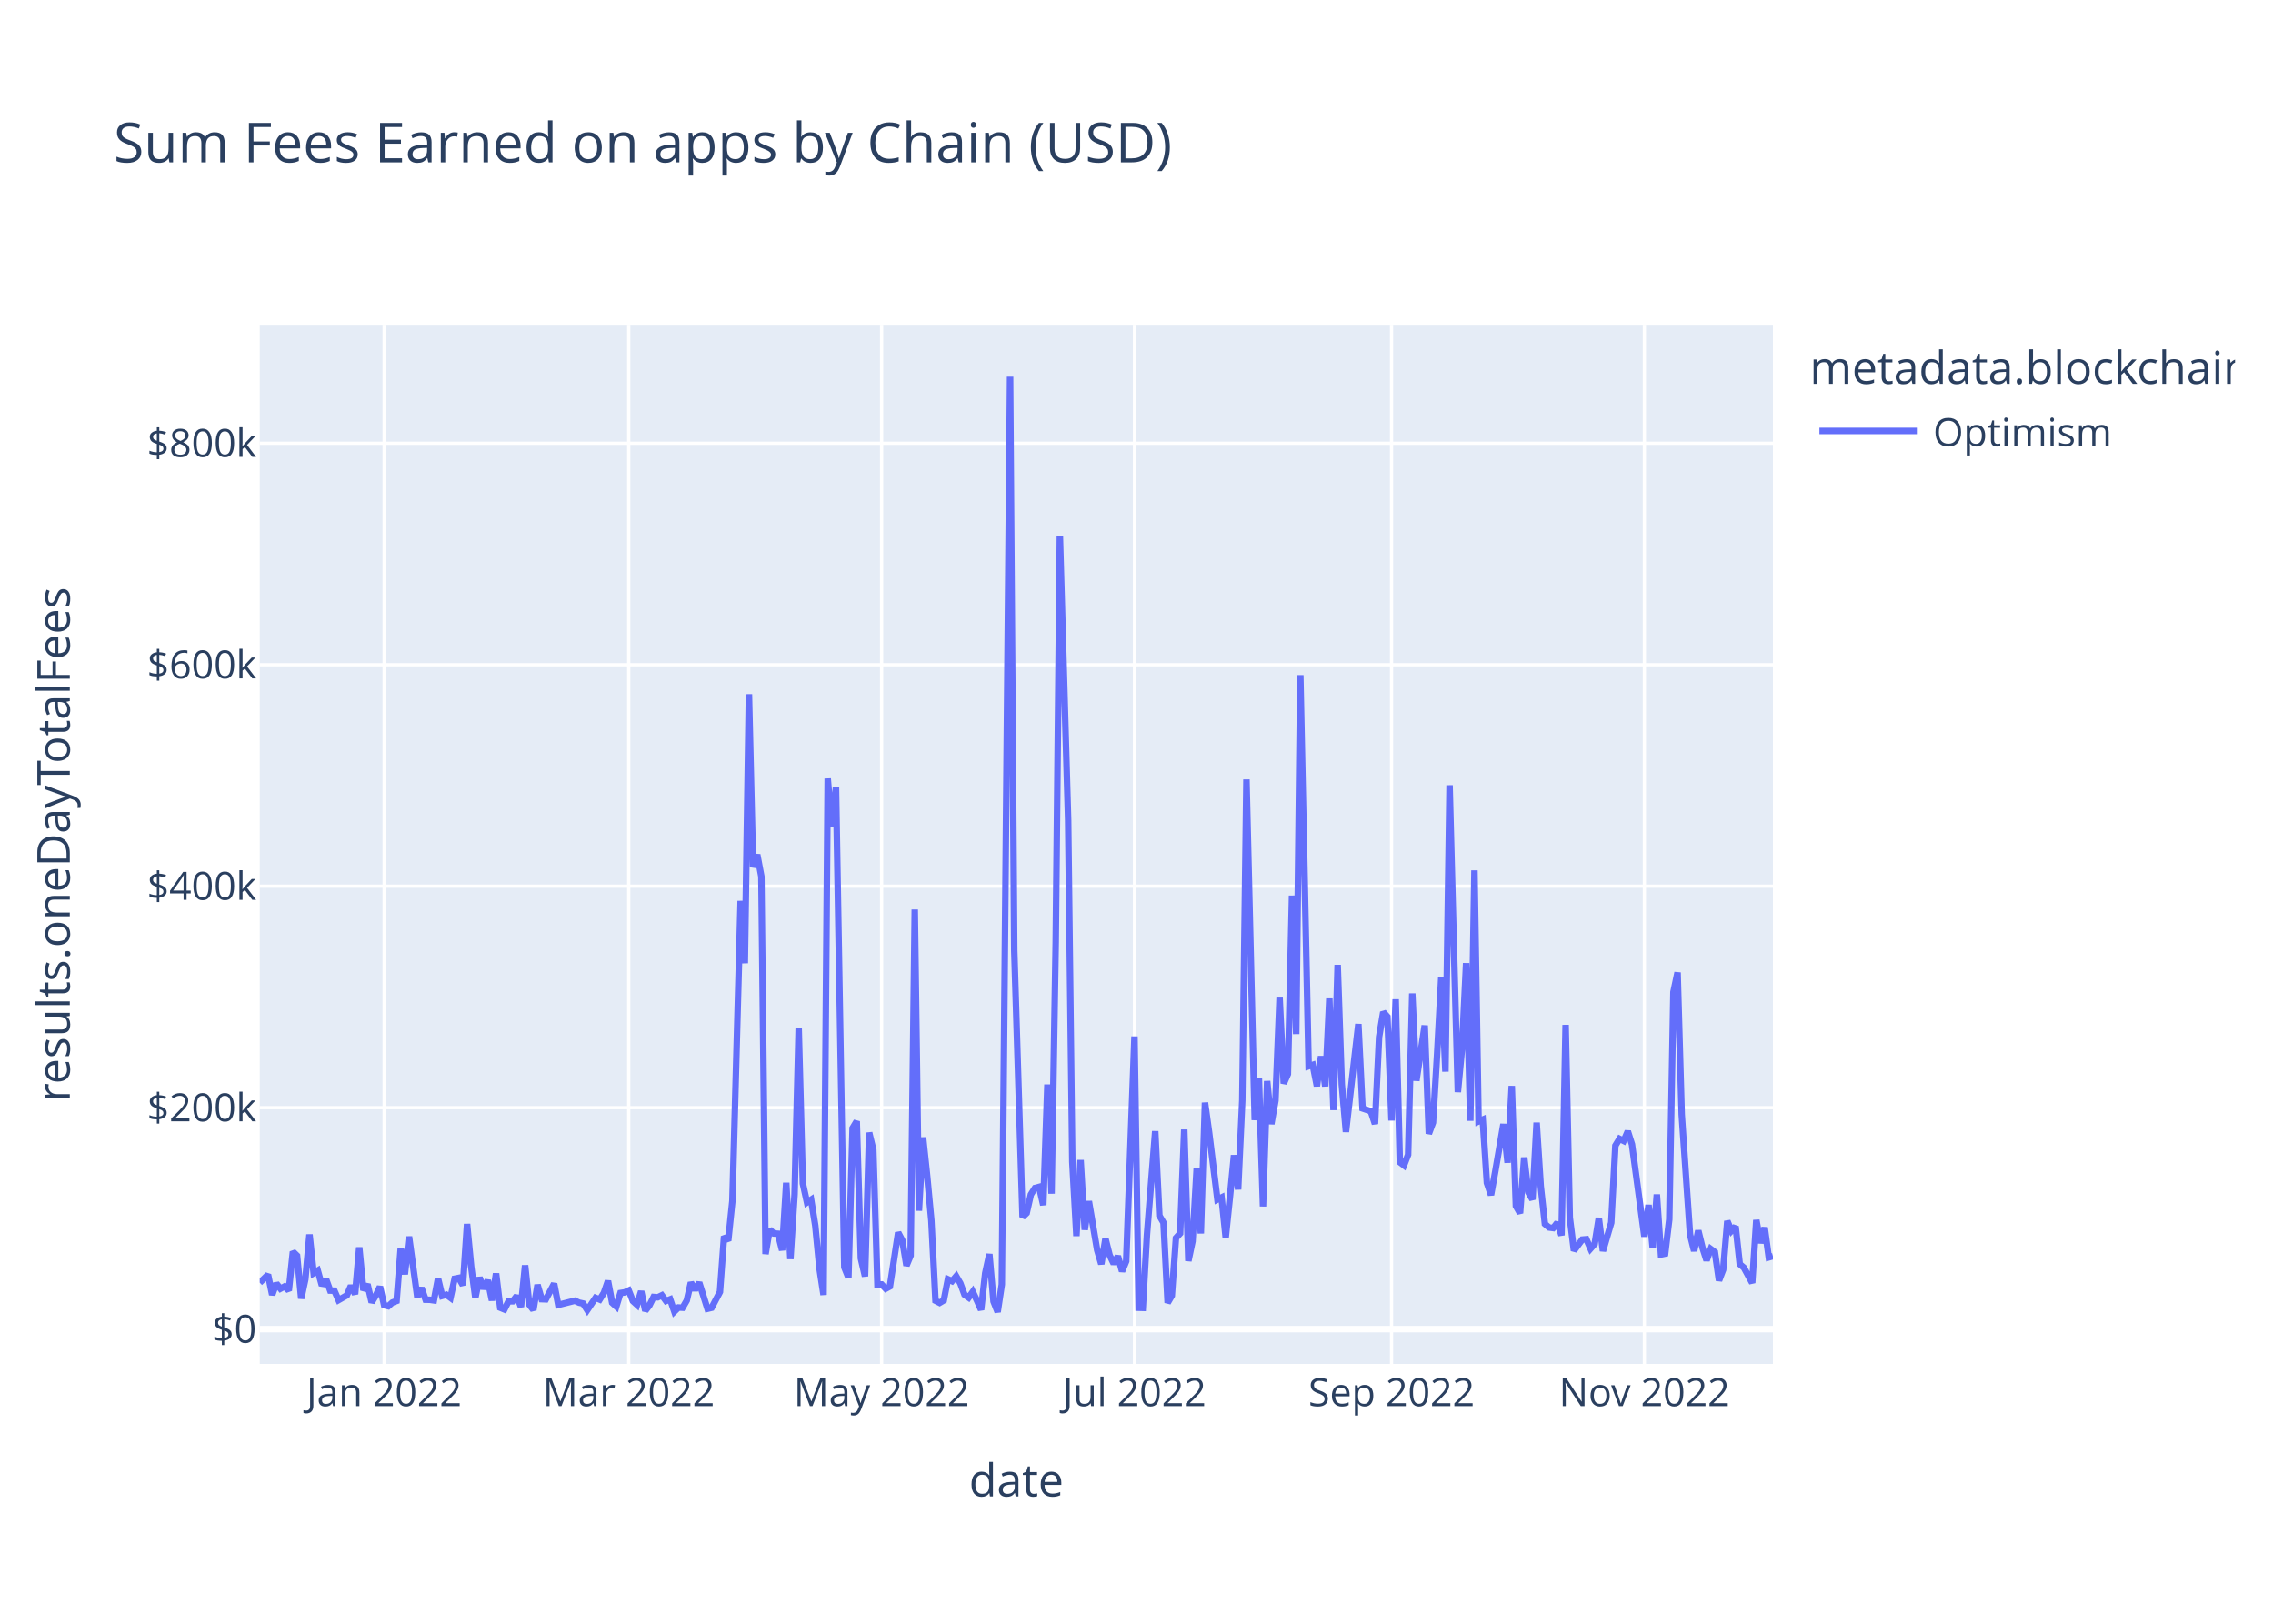
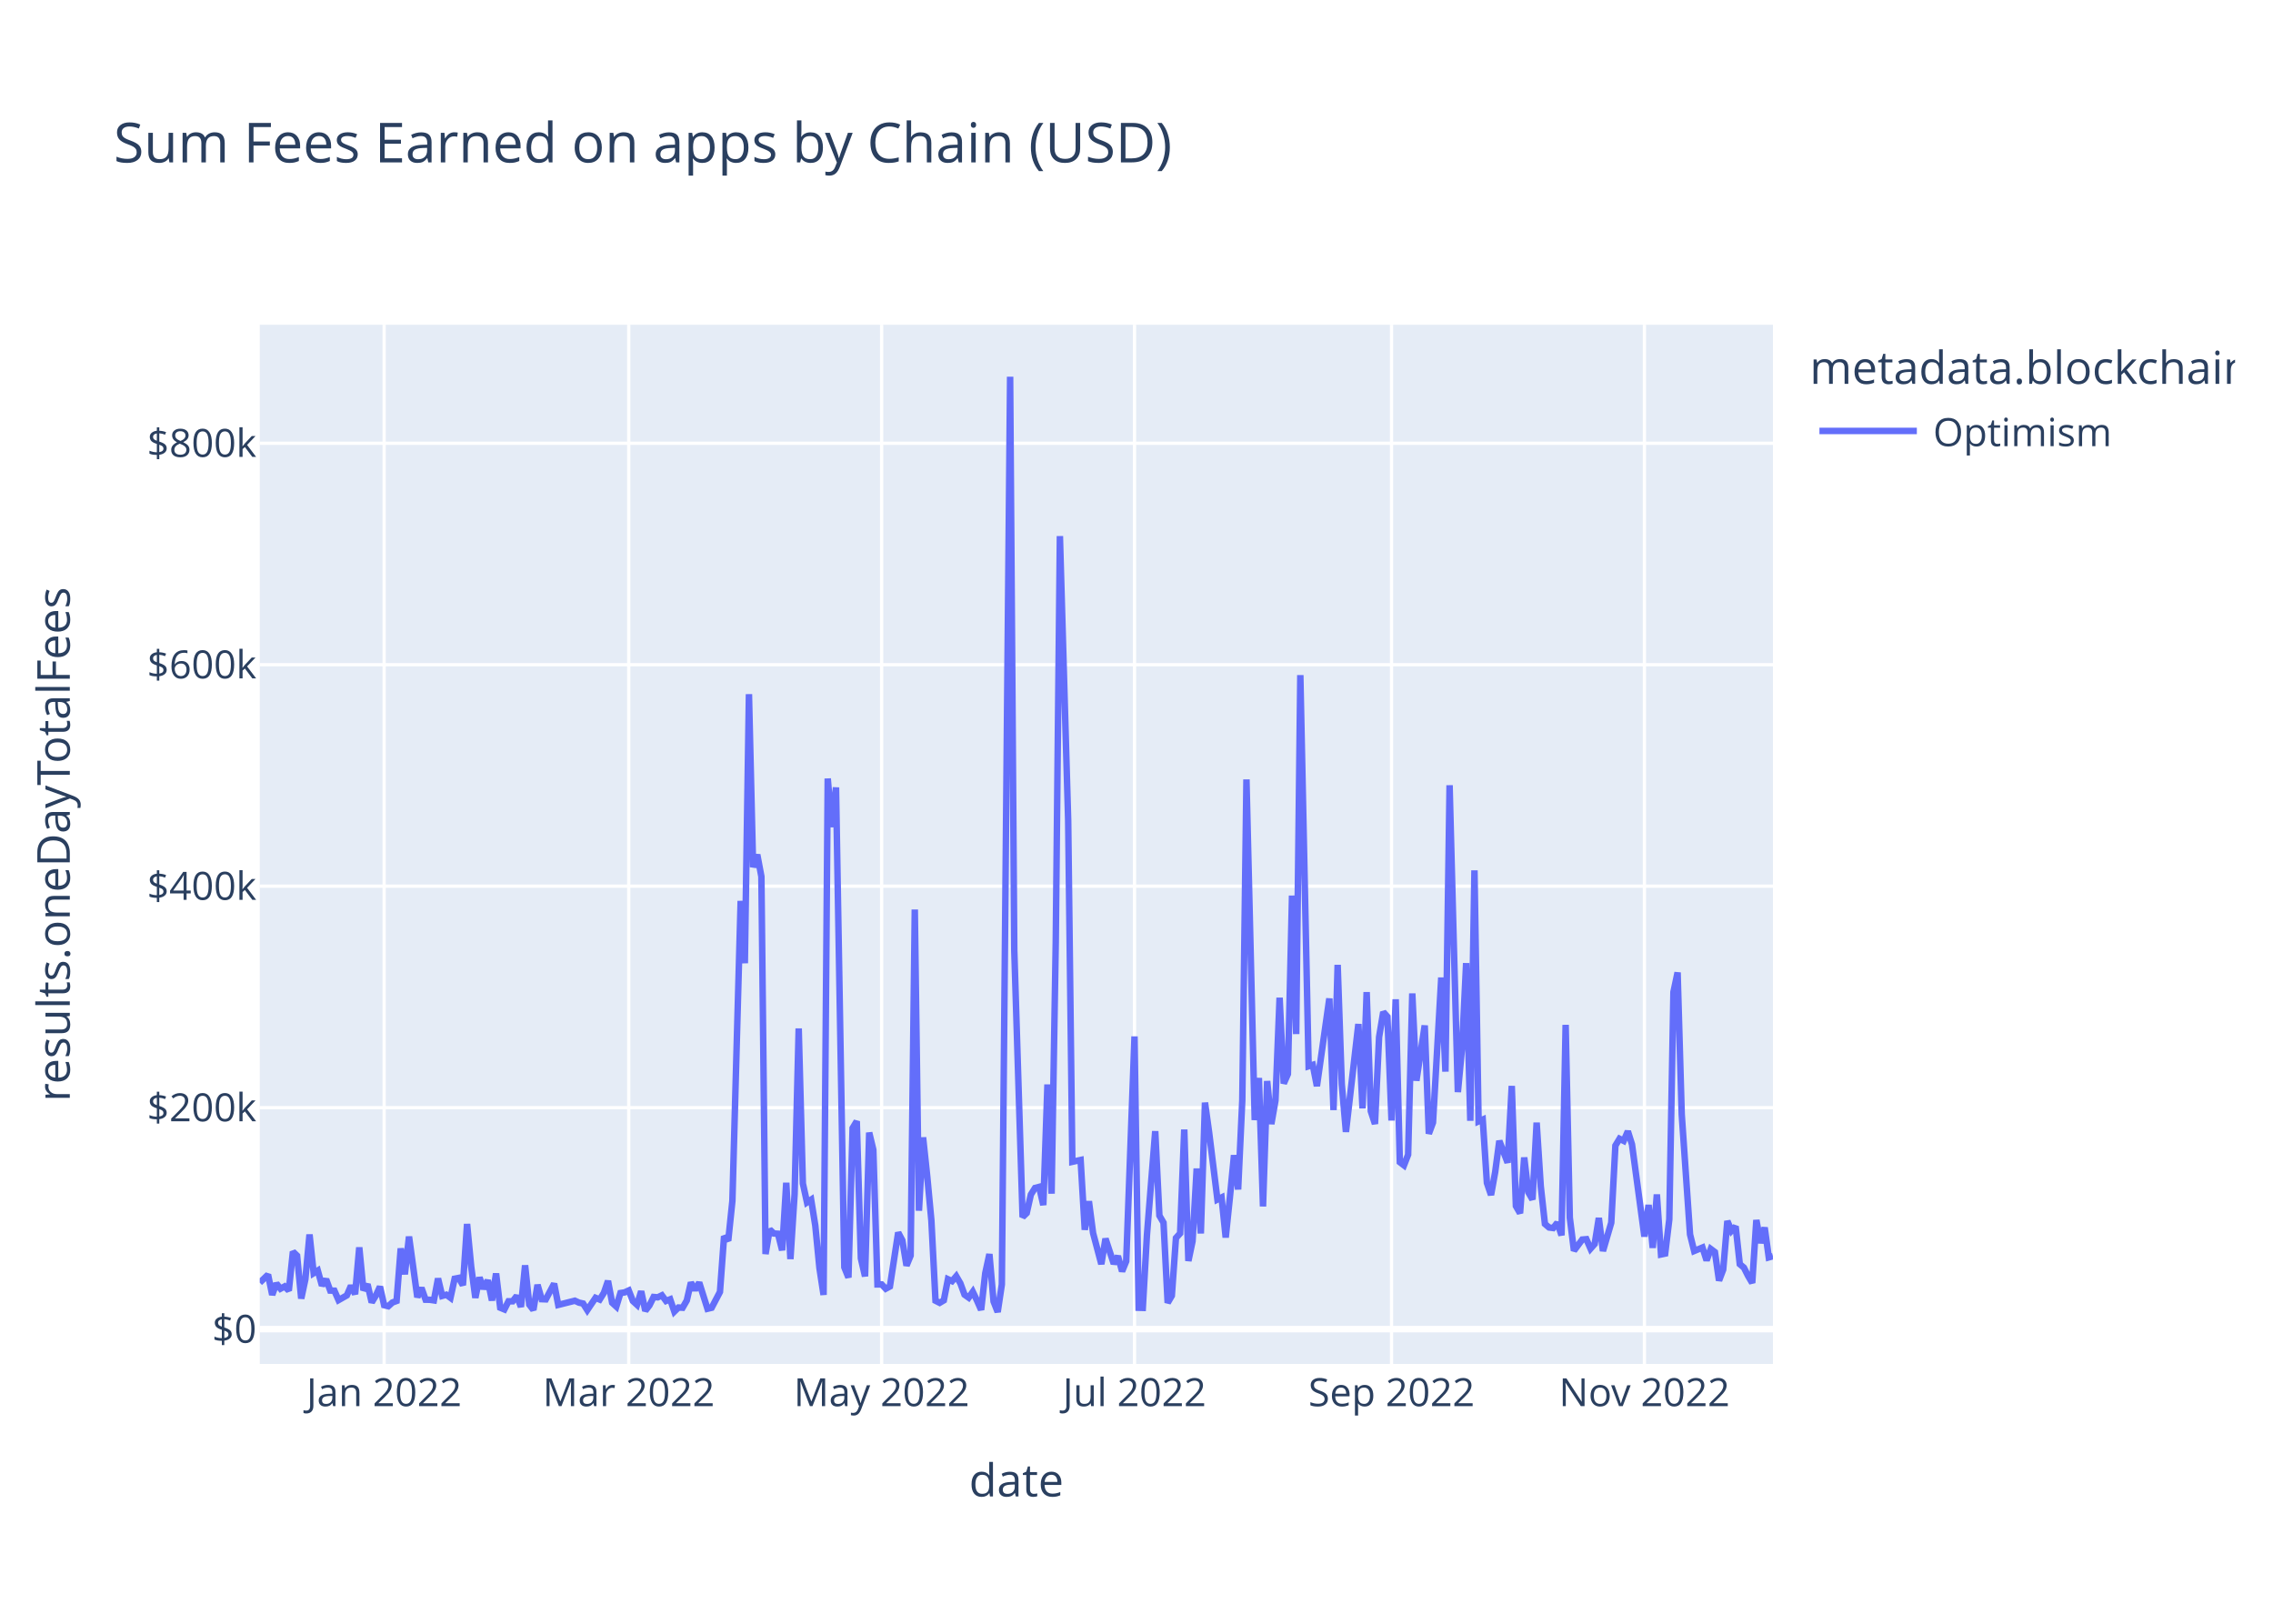
<svg xmlns="http://www.w3.org/2000/svg" class="main-svg" width="700" height="500" style="" viewBox="0 0 700 500">
  <rect x="0" y="0" width="700" height="500" style="fill: rgb(255, 255, 255); fill-opacity: 1;" />
-   <defs id="defs-905afb">
+   <defs id="defs-c43816">
    <g class="clips">
-       <clipPath id="clip905afbxyplot" class="plotclip">
+       <clipPath id="clipc43816xyplot" class="plotclip">
        <rect width="466" height="320" />
      </clipPath>
-       <clipPath class="axesclip" id="clip905afbx">
+       <clipPath class="axesclip" id="clipc43816x">
        <rect x="80" y="0" width="466" height="500" />
      </clipPath>
-       <clipPath class="axesclip" id="clip905afby">
+       <clipPath class="axesclip" id="clipc43816y">
        <rect x="0" y="100" width="700" height="320" />
      </clipPath>
-       <clipPath class="axesclip" id="clip905afbxy">
+       <clipPath class="axesclip" id="clipc43816xy">
        <rect x="80" y="100" width="466" height="320" />
      </clipPath>
    </g>
    <g class="gradients" />
    <g class="patterns" />
  </defs>
  <g class="bglayer">
    <rect class="bg" x="80" y="100" width="466" height="320" style="fill: rgb(229, 236, 246); fill-opacity: 1; stroke-width: 0;" />
  </g>
  <g class="layer-below">
    <g class="imagelayer" />
    <g class="shapelayer" />
  </g>
  <g class="cartesianlayer">
    <g class="subplot xy">
      <g class="layer-subplot">
        <g class="shapelayer" />
        <g class="imagelayer" />
      </g>
      <g class="minor-gridlayer">
        <g class="x" />
        <g class="y" />
      </g>
      <g class="gridlayer">
        <g class="x">
          <path class="xgrid crisp" transform="translate(118.3,0)" d="M0,100v320" style="stroke: rgb(255, 255, 255); stroke-opacity: 1; stroke-width: 1px;" />
          <path class="xgrid crisp" transform="translate(193.63,0)" d="M0,100v320" style="stroke: rgb(255, 255, 255); stroke-opacity: 1; stroke-width: 1px;" />
          <path class="xgrid crisp" transform="translate(271.51,0)" d="M0,100v320" style="stroke: rgb(255, 255, 255); stroke-opacity: 1; stroke-width: 1px;" />
          <path class="xgrid crisp" transform="translate(349.39,0)" d="M0,100v320" style="stroke: rgb(255, 255, 255); stroke-opacity: 1; stroke-width: 1px;" />
          <path class="xgrid crisp" transform="translate(428.54,0)" d="M0,100v320" style="stroke: rgb(255, 255, 255); stroke-opacity: 1; stroke-width: 1px;" />
          <path class="xgrid crisp" transform="translate(506.42,0)" d="M0,100v320" style="stroke: rgb(255, 255, 255); stroke-opacity: 1; stroke-width: 1px;" />
        </g>
        <g class="y">
          <path class="ygrid crisp" transform="translate(0,341.08)" d="M80,0h466" style="stroke: rgb(255, 255, 255); stroke-opacity: 1; stroke-width: 1px;" />
          <path class="ygrid crisp" transform="translate(0,272.88)" d="M80,0h466" style="stroke: rgb(255, 255, 255); stroke-opacity: 1; stroke-width: 1px;" />
          <path class="ygrid crisp" transform="translate(0,204.69)" d="M80,0h466" style="stroke: rgb(255, 255, 255); stroke-opacity: 1; stroke-width: 1px;" />
          <path class="ygrid crisp" transform="translate(0,136.49)" d="M80,0h466" style="stroke: rgb(255, 255, 255); stroke-opacity: 1; stroke-width: 1px;" />
        </g>
      </g>
      <g class="zerolinelayer">
        <path class="yzl zl crisp" transform="translate(0,409.28)" d="M80,0h466" style="stroke: rgb(255, 255, 255); stroke-opacity: 1; stroke-width: 2px;" />
      </g>
      <path class="xlines-below" />
      <path class="ylines-below" />
      <g class="overlines-below" />
      <g class="xaxislayer-below" />
      <g class="yaxislayer-below" />
      <g class="overaxes-below" />
-       <g class="plot" transform="translate(80,100)" clip-path="url(#clip905afbxyplot)">
+       <g class="plot" transform="translate(80,100)" clip-path="url(#clipc43816xyplot)">
        <g class="scatterlayer mlayer">
-           <g class="trace scatter tracecfb343" style="stroke-miterlimit: 2; opacity: 1;">
+           <g class="trace scatter trace32ded9" style="stroke-miterlimit: 2; opacity: 1;">
            <g class="fills" />
            <g class="errorbars" />
            <g class="lines">
-               <path class="js-line" d="M0,294.98L2.55,292.51L3.83,298.72L5.11,295.22L6.38,296.83L7.66,296.14L8.94,297.42L10.21,285.43L11.49,286.66L12.77,299.87L14.04,293.92L15.32,280.14L16.6,292.04L17.87,291.25L19.15,295.86L20.43,293.93L21.7,297.41L22.98,297.44L24.26,300.34L26.81,298.89L28.09,295.92L29.36,298.52L30.64,284.11L31.92,297.31L33.19,295.47L34.47,301.05L35.75,298.94L37.02,296.2L38.3,301.91L39.58,302.23L40.85,301.08L42.13,300.61L43.41,284.42L44.68,292.4L45.96,280.78L48.52,299.45L49.79,296.58L51.07,300.22L52.35,300.24L53.62,300.43L54.9,293.69L56.18,299.05L57.45,298.69L58.73,299.63L60.01,293.76L61.28,293.51L62.56,295.75L63.84,276.9L65.11,290.07L66.39,299.64L67.67,293.38L68.94,296.84L70.22,294.23L71.5,300.45L72.77,292.14L74.05,302.68L75.33,303.21L76.6,300.7L77.88,300.7L79.16,299.05L80.43,302.43L81.71,289.63L82.99,301.72L84.26,303.37L85.54,295.64L86.82,300.06L88.09,300.11L90.65,295.28L91.92,301.82L97.03,300.53L98.31,301.12L99.58,301.4L100.86,303.42L103.41,299.64L104.69,300.17L105.97,298.11L107.24,294.43L108.52,301.16L109.8,302.33L111.07,298.17L112.35,297.97L113.63,297.38L114.9,300.62L116.18,301.79L117.46,297.62L118.73,303.63L120.01,301.96L121.29,299.38L122.56,299.49L123.84,298.87L125.12,300.61L126.39,300.1L127.67,303.87L128.95,302.62L130.22,302.69L131.5,300.47L132.78,294.93L134.05,297.22L135.33,294.94L137.88,303.01L139.16,302.7L141.72,297.82L142.99,280.69L144.27,282.05L145.55,269.8L148.1,177.42L149.38,196.61L150.65,113.76L151.93,167.03L153.21,163.17L154.48,169.92L155.76,286.16L157.04,278.6L158.31,279.82L159.59,279.91L160.87,285L162.14,264.21L163.42,287.71L164.7,267.8L165.97,216.69L167.25,264.42L168.53,270.26L169.8,269.42L171.08,277.4L172.36,290.48L173.63,298.74L174.91,139.73L176.19,154.68L177.46,142.47L180.02,290.23L181.29,293.39L182.57,247.38L183.85,245.26L185.12,287.48L186.4,293.03L187.68,248.76L188.95,254.05L190.23,295.52L191.51,295.51L192.78,296.83L194.06,296.14L196.61,279.54L197.89,281.96L199.17,289.72L200.44,286.64L201.72,180.07L203,272.82L204.27,250.24L205.55,262.2L206.83,275.83L208.1,300.53L209.38,301.18L210.66,300.42L211.93,293.91L213.21,294.5L214.49,292.99L215.76,295.18L217.04,298.67L218.32,299.58L219.59,297.78L220.87,300.46L222.15,303.35L223.42,292.06L224.7,286.17L225.98,300.76L227.25,304L228.53,295.52L231.08,16L232.36,192.62L234.92,274.77L236.19,273.54L237.47,267.84L238.75,265.81L240.02,265.48L241.3,271.09L242.58,233.95L243.85,267.57L245.13,190.2L246.41,65.08L248.96,152.69L250.24,257.76L251.51,280.62L252.79,257.2L254.07,278.7L255.34,269.9L257.9,284.96L259.17,289.26L260.45,281.42L261.73,286.51L263,289.15L264.28,286.79L265.56,291.48L266.83,288.38L269.39,219.15L270.66,302.7L271.94,302.74L273.22,280.24L275.77,248.32L277.05,274.32L278.32,276.5L279.6,301.18L280.88,298.99L282.15,281.21L283.43,279.8L284.71,247.82L285.98,288.29L287.26,282.2L288.54,259.82L289.81,279.82L291.09,239.53L292.37,248.76L294.92,269.37L296.2,268.74L297.47,281.07L298.75,268.81L300.03,255.72L301.3,266.27L302.58,238.8L303.86,140.01L306.41,244.9L307.69,231.94L308.96,271.5L310.24,232.88L311.52,246.13L312.79,238.9L314.07,207.22L315.35,233.64L316.62,230.74L317.9,175.78L319.18,218.42L320.45,107.89L323.01,228.32L324.28,227.91L325.56,234.44L326.84,225.25L328.12,234.51L329.39,207.46L330.67,241.83L331.95,197.11L333.22,233.89L334.5,248.55L338.33,215.33L339.61,241.31L342.16,242.17L343.44,246.1L344.71,219.33L345.99,211.64L347.27,213.07L348.54,245.04L349.82,207.71L351.1,257.87L352.37,258.84L353.65,255.56L354.93,205.91L356.2,232.79L358.76,215.77L360.03,249.11L361.31,245.66L362.59,224.45L363.86,201.01L365.14,229.99L366.42,141.8L367.69,189.8L368.97,236.29L370.25,222.74L371.52,196.57L372.8,245.13L374.08,168.01L375.35,245.31L376.63,244.75L377.91,264.24L379.18,267.97L380.46,260.91L383.01,246.13L384.29,258.03L385.57,234.39L386.84,271.37L388.12,273.59L389.4,256.42L390.67,267.13L391.95,269.37L393.23,245.69L394.5,265.32L395.78,276.89L397.06,277.98L398.33,278.15L399.61,276.5L400.89,280.4L402.16,215.59L403.44,274.94L404.72,285.13L407.27,281.7L408.55,281.59L409.82,284.51L411.1,283.06L412.38,275.05L413.65,285.23L416.21,276.5L417.48,252.77L418.76,250.66L420.04,251.3L421.32,248.35L422.59,252.38L426.42,280.78L427.7,271.04L428.98,284.26L430.25,267.81L431.53,286.29L432.81,286.02L434.08,275.5L435.36,205.49L436.64,199.45L437.91,243.14L440.47,280.12L441.74,285.22L443.02,278.94L444.3,284.16L445.57,288.12L446.85,284.6L448.13,285.56L449.4,294.33L450.68,290.96L451.96,275.99L453.23,279.01L454.51,277.65L455.79,289.27L457.06,290.34L459.62,295.06L460.89,275.68L462.17,282.77L463.45,277.99L464.72,287.19L466,286.82" style="vector-effect: non-scaling-stroke; fill: none; stroke: rgb(99, 110, 250); stroke-opacity: 1; stroke-width: 2px; opacity: 1;" />
+               <path class="js-line" d="M0,294.98L2.55,292.51L3.83,298.72L5.11,295.22L6.38,296.83L7.66,296.14L8.94,297.42L10.21,285.43L11.49,286.66L12.77,299.87L14.04,293.92L15.32,280.14L16.6,292.04L17.87,291.25L19.15,295.86L20.43,293.93L21.7,297.41L22.98,297.44L24.26,300.34L26.81,298.89L28.09,295.92L29.36,298.52L30.64,284.11L31.92,297.31L33.19,295.47L34.47,301.05L35.75,298.94L37.02,296.2L38.3,301.91L39.58,302.23L40.85,301.08L42.13,300.61L43.41,284.42L44.68,292.4L45.96,280.78L48.52,299.45L49.79,296.58L51.07,300.22L52.35,300.24L53.62,300.43L54.9,293.69L56.18,299.05L57.45,298.69L58.73,299.63L60.01,293.76L61.28,293.51L62.56,295.75L63.84,276.9L65.11,290.07L66.39,299.64L67.67,293.38L68.94,296.84L70.22,294.23L71.5,300.45L72.77,292.14L74.05,302.68L75.33,303.21L76.6,300.7L77.88,300.7L79.16,299.05L80.43,302.43L81.71,289.63L82.99,301.72L84.26,303.37L85.54,295.64L86.82,300.06L88.09,300.11L90.65,295.28L91.92,301.82L97.03,300.53L98.31,301.12L99.58,301.4L100.86,303.42L103.41,299.64L104.69,300.17L105.97,298.11L107.24,294.43L108.52,301.16L109.8,302.33L111.07,298.17L112.35,297.97L113.63,297.38L114.9,300.62L116.18,301.79L117.46,297.62L118.73,303.63L120.01,301.96L121.29,299.38L122.56,299.49L123.84,298.87L125.12,300.61L126.39,300.1L127.67,303.87L128.95,302.62L130.22,302.69L131.5,300.47L132.78,294.93L134.05,297.22L135.33,294.94L137.88,303.01L139.16,302.7L141.72,297.82L142.99,280.69L144.27,282.05L145.55,269.8L148.1,177.42L149.38,196.61L150.65,113.76L151.93,167.03L153.21,163.17L154.48,169.92L155.76,286.16L157.04,278.6L158.31,279.82L159.59,279.91L160.87,285L162.14,264.21L163.42,287.71L164.7,267.8L165.97,216.69L167.25,264.42L168.53,270.26L169.8,269.42L171.08,277.4L172.36,290.48L173.63,298.74L174.91,139.73L176.19,154.68L177.46,142.47L180.02,290.23L181.29,293.39L182.57,247.38L183.85,245.26L185.12,287.48L186.4,293.03L187.68,248.76L188.95,254.05L190.23,295.52L191.51,295.51L192.78,296.83L194.06,296.14L196.61,279.54L197.89,281.96L199.17,289.72L200.44,286.64L201.72,180.07L203,272.82L204.27,250.24L205.55,262.2L206.83,275.83L208.1,300.53L209.38,301.18L210.66,300.42L211.93,293.91L213.21,294.5L214.49,292.99L215.76,295.18L217.04,298.67L218.32,299.58L219.59,297.78L220.87,300.46L222.15,303.35L223.42,292.06L224.7,286.17L225.98,300.76L227.25,304L228.53,295.52L231.08,16L232.36,192.62L234.92,274.77L236.19,273.54L237.47,267.84L238.75,265.81L240.02,265.48L241.3,271.09L242.58,233.95L243.85,267.57L245.13,190.2L246.41,65.08L248.96,152.69L250.24,257.76L252.79,257.2L254.07,278.7L255.34,269.9L256.62,279.67L259.17,289.26L260.45,281.42L263,289.15L264.28,286.79L265.56,291.48L266.83,288.38L269.39,219.15L270.66,302.7L271.94,302.74L273.22,280.24L275.77,248.32L277.05,274.32L278.32,276.5L279.6,301.18L280.88,298.99L282.15,281.21L283.43,279.8L284.71,247.82L285.98,288.29L287.26,282.2L288.54,259.82L289.81,279.82L291.09,239.53L292.37,248.76L294.92,269.37L296.2,268.74L297.47,281.07L298.75,268.81L300.03,255.72L301.3,266.27L302.58,238.8L303.86,140.01L306.41,244.9L307.69,231.94L308.96,271.5L310.24,232.88L311.52,246.13L312.79,238.9L314.07,207.22L315.35,233.64L316.62,230.74L317.9,175.78L319.18,218.42L320.45,107.89L323.01,228.32L324.28,227.91L325.56,234.44L329.39,207.46L330.67,241.83L331.95,197.11L333.22,233.89L334.5,248.55L338.33,215.33L339.61,241.31L340.88,205.5L342.16,242.17L343.44,246.1L344.71,219.33L345.99,211.64L347.27,213.07L348.54,245.04L349.82,207.71L351.1,257.87L352.37,258.84L353.65,255.56L354.93,205.91L356.2,232.79L358.76,215.77L360.03,249.11L361.31,245.66L363.86,201.01L365.14,229.99L366.42,141.8L367.69,189.8L368.97,236.29L370.25,222.74L371.52,196.57L372.8,245.13L374.08,168.01L375.35,245.31L376.63,244.75L377.91,264.24L379.18,267.97L380.46,260.91L381.74,251.3L384.29,258.03L385.57,234.39L386.84,271.37L388.12,273.59L389.4,256.42L390.67,267.13L391.95,269.37L393.23,245.69L394.5,265.32L395.78,276.89L397.06,277.98L398.33,278.15L399.61,276.5L400.89,280.4L402.16,215.59L403.44,274.94L404.72,285.13L407.27,281.7L408.55,281.59L409.82,284.51L411.1,283.06L412.38,275.05L413.65,285.23L416.21,276.5L417.48,252.77L418.76,250.66L420.04,251.3L421.32,248.35L422.59,252.38L426.42,280.78L427.7,271.04L428.98,284.26L430.25,267.81L431.53,286.29L432.81,286.02L434.08,275.5L435.36,205.49L436.64,199.45L437.91,243.14L440.47,280.12L441.74,285.22L444.3,284.16L445.57,288.12L446.85,284.6L448.13,285.56L449.4,294.33L450.68,290.96L451.96,275.99L453.23,279.01L454.51,277.65L455.79,289.27L457.06,290.34L458.34,292.88L459.62,295.06L460.89,275.68L462.17,282.77L463.45,277.99L464.72,287.19L466,286.82" style="vector-effect: non-scaling-stroke; fill: none; stroke: rgb(99, 110, 250); stroke-opacity: 1; stroke-width: 2px; opacity: 1;" />
            </g>
            <g class="points" />
            <g class="text" />
          </g>
        </g>
      </g>
      <g class="overplot" />
      <path class="xlines-above crisp" d="M0,0" style="fill: none;" />
      <path class="ylines-above crisp" d="M0,0" style="fill: none;" />
      <g class="overlines-above" />
      <g class="xaxislayer-above">
        <g class="xtick">
          <text text-anchor="middle" x="0" y="433" transform="translate(118.3,0)" style="font-family: 'Open Sans', verdana, arial, sans-serif; font-size: 12px; fill: rgb(42, 63, 95); fill-opacity: 1; white-space: pre; opacity: 1;">Jan 2022</text>
        </g>
        <g class="xtick">
          <text text-anchor="middle" x="0" y="433" style="font-family: 'Open Sans', verdana, arial, sans-serif; font-size: 12px; fill: rgb(42, 63, 95); fill-opacity: 1; white-space: pre; opacity: 1;" transform="translate(193.63,0)">Mar 2022</text>
        </g>
        <g class="xtick">
          <text text-anchor="middle" x="0" y="433" style="font-family: 'Open Sans', verdana, arial, sans-serif; font-size: 12px; fill: rgb(42, 63, 95); fill-opacity: 1; white-space: pre; opacity: 1;" transform="translate(271.51,0)">May 2022</text>
        </g>
        <g class="xtick">
          <text text-anchor="middle" x="0" y="433" style="font-family: 'Open Sans', verdana, arial, sans-serif; font-size: 12px; fill: rgb(42, 63, 95); fill-opacity: 1; white-space: pre; opacity: 1;" transform="translate(349.39,0)">Jul 2022</text>
        </g>
        <g class="xtick">
          <text text-anchor="middle" x="0" y="433" style="font-family: 'Open Sans', verdana, arial, sans-serif; font-size: 12px; fill: rgb(42, 63, 95); fill-opacity: 1; white-space: pre; opacity: 1;" transform="translate(428.54,0)">Sep 2022</text>
        </g>
        <g class="xtick">
          <text text-anchor="middle" x="0" y="433" style="font-family: 'Open Sans', verdana, arial, sans-serif; font-size: 12px; fill: rgb(42, 63, 95); fill-opacity: 1; white-space: pre; opacity: 1;" transform="translate(506.42,0)">Nov 2022</text>
        </g>
      </g>
      <g class="yaxislayer-above">
        <g class="ytick">
          <text text-anchor="end" x="79" y="4.2" transform="translate(0,409.28)" style="font-family: 'Open Sans', verdana, arial, sans-serif; font-size: 12px; fill: rgb(42, 63, 95); fill-opacity: 1; white-space: pre; opacity: 1;">$0</text>
        </g>
        <g class="ytick">
          <text text-anchor="end" x="79" y="4.2" style="font-family: 'Open Sans', verdana, arial, sans-serif; font-size: 12px; fill: rgb(42, 63, 95); fill-opacity: 1; white-space: pre; opacity: 1;" transform="translate(0,341.08)">$200k</text>
        </g>
        <g class="ytick">
          <text text-anchor="end" x="79" y="4.2" style="font-family: 'Open Sans', verdana, arial, sans-serif; font-size: 12px; fill: rgb(42, 63, 95); fill-opacity: 1; white-space: pre; opacity: 1;" transform="translate(0,272.88)">$400k</text>
        </g>
        <g class="ytick">
          <text text-anchor="end" x="79" y="4.2" style="font-family: 'Open Sans', verdana, arial, sans-serif; font-size: 12px; fill: rgb(42, 63, 95); fill-opacity: 1; white-space: pre; opacity: 1;" transform="translate(0,204.69)">$600k</text>
        </g>
        <g class="ytick">
          <text text-anchor="end" x="79" y="4.2" style="font-family: 'Open Sans', verdana, arial, sans-serif; font-size: 12px; fill: rgb(42, 63, 95); fill-opacity: 1; white-space: pre; opacity: 1;" transform="translate(0,136.49)">$800k</text>
        </g>
      </g>
      <g class="overaxes-above" />
    </g>
  </g>
  <g class="polarlayer" />
  <g class="smithlayer" />
  <g class="ternarylayer" />
  <g class="geolayer" />
  <g class="funnelarealayer" />
  <g class="pielayer" />
  <g class="iciclelayer" />
  <g class="treemaplayer" />
  <g class="sunburstlayer" />
  <g class="glimages" />
-   <defs id="topdefs-905afb">
+   <defs id="topdefs-c43816">
    <g class="clips" />
-     <clipPath id="legend905afb">
+     <clipPath id="legendc43816">
      <rect width="133" height="48" x="0" y="0" />
    </clipPath>
  </defs>
  <g class="layer-above">
    <g class="imagelayer" />
    <g class="shapelayer" />
  </g>
  <g class="infolayer">
    <g class="legend" pointer-events="all" transform="translate(555.32,100)">
      <rect class="bg" shape-rendering="crispEdges" style="stroke: rgb(68, 68, 68); stroke-opacity: 1; fill: rgb(255, 255, 255); fill-opacity: 1; stroke-width: 0px;" width="133" height="48" x="0" y="0" />
-       <g class="scrollbox" transform="" clip-path="url(#legend905afb)">
+       <g class="scrollbox" transform="" clip-path="url(#legendc43816)">
        <text class="legendtitletext" text-anchor="start" x="2" y="18.2" style="font-family: 'Open Sans', verdana, arial, sans-serif; font-size: 14px; fill: rgb(42, 63, 95); fill-opacity: 1; white-space: pre;">metadata.blockchain</text>
        <g class="groups" transform="">
          <g class="traces" transform="translate(0,32.7)" style="opacity: 1;">
            <text class="legendtext" text-anchor="start" x="40" y="4.68" style="font-family: 'Open Sans', verdana, arial, sans-serif; font-size: 12px; fill: rgb(42, 63, 95); fill-opacity: 1; white-space: pre;">Optimism</text>
            <g class="layers" style="opacity: 1;">
              <g class="legendfill" />
              <g class="legendlines">
                <path class="js-line" d="M5,0h30" style="fill: none; stroke: rgb(99, 110, 250); stroke-opacity: 1; stroke-width: 2px;" />
              </g>
              <g class="legendsymbols">
                <g class="legendpoints" />
              </g>
            </g>
            <rect class="legendtoggle" x="0" y="-9.5" width="90.672" height="19" style="fill: rgb(0, 0, 0); fill-opacity: 0;" />
          </g>
        </g>
      </g>
      <rect class="scrollbar" rx="20" ry="3" width="0" height="0" style="fill: rgb(128, 139, 164); fill-opacity: 1;" x="0" y="0" />
    </g>
    <g class="g-gtitle">
      <text class="gtitle" x="35" y="50" text-anchor="start" dy="0em" style="font-family: 'Open Sans', verdana, arial, sans-serif; font-size: 17px; fill: rgb(42, 63, 95); opacity: 1; font-weight: normal; white-space: pre;">Sum Fees Earned on apps by Chain (USD)</text>
    </g>
    <g class="g-xtitle">
      <text class="xtitle" x="313" y="460.8" text-anchor="middle" style="font-family: 'Open Sans', verdana, arial, sans-serif; font-size: 14px; fill: rgb(42, 63, 95); opacity: 1; font-weight: normal; white-space: pre;">date</text>
    </g>
    <g class="g-ytitle">
      <text class="ytitle" transform="rotate(-90,21.49688,260)" x="21.497" y="260" text-anchor="middle" style="font-family: 'Open Sans', verdana, arial, sans-serif; font-size: 14px; fill: rgb(42, 63, 95); opacity: 1; font-weight: normal; white-space: pre;">results.oneDayTotalFees</text>
    </g>
  </g>
</svg>
